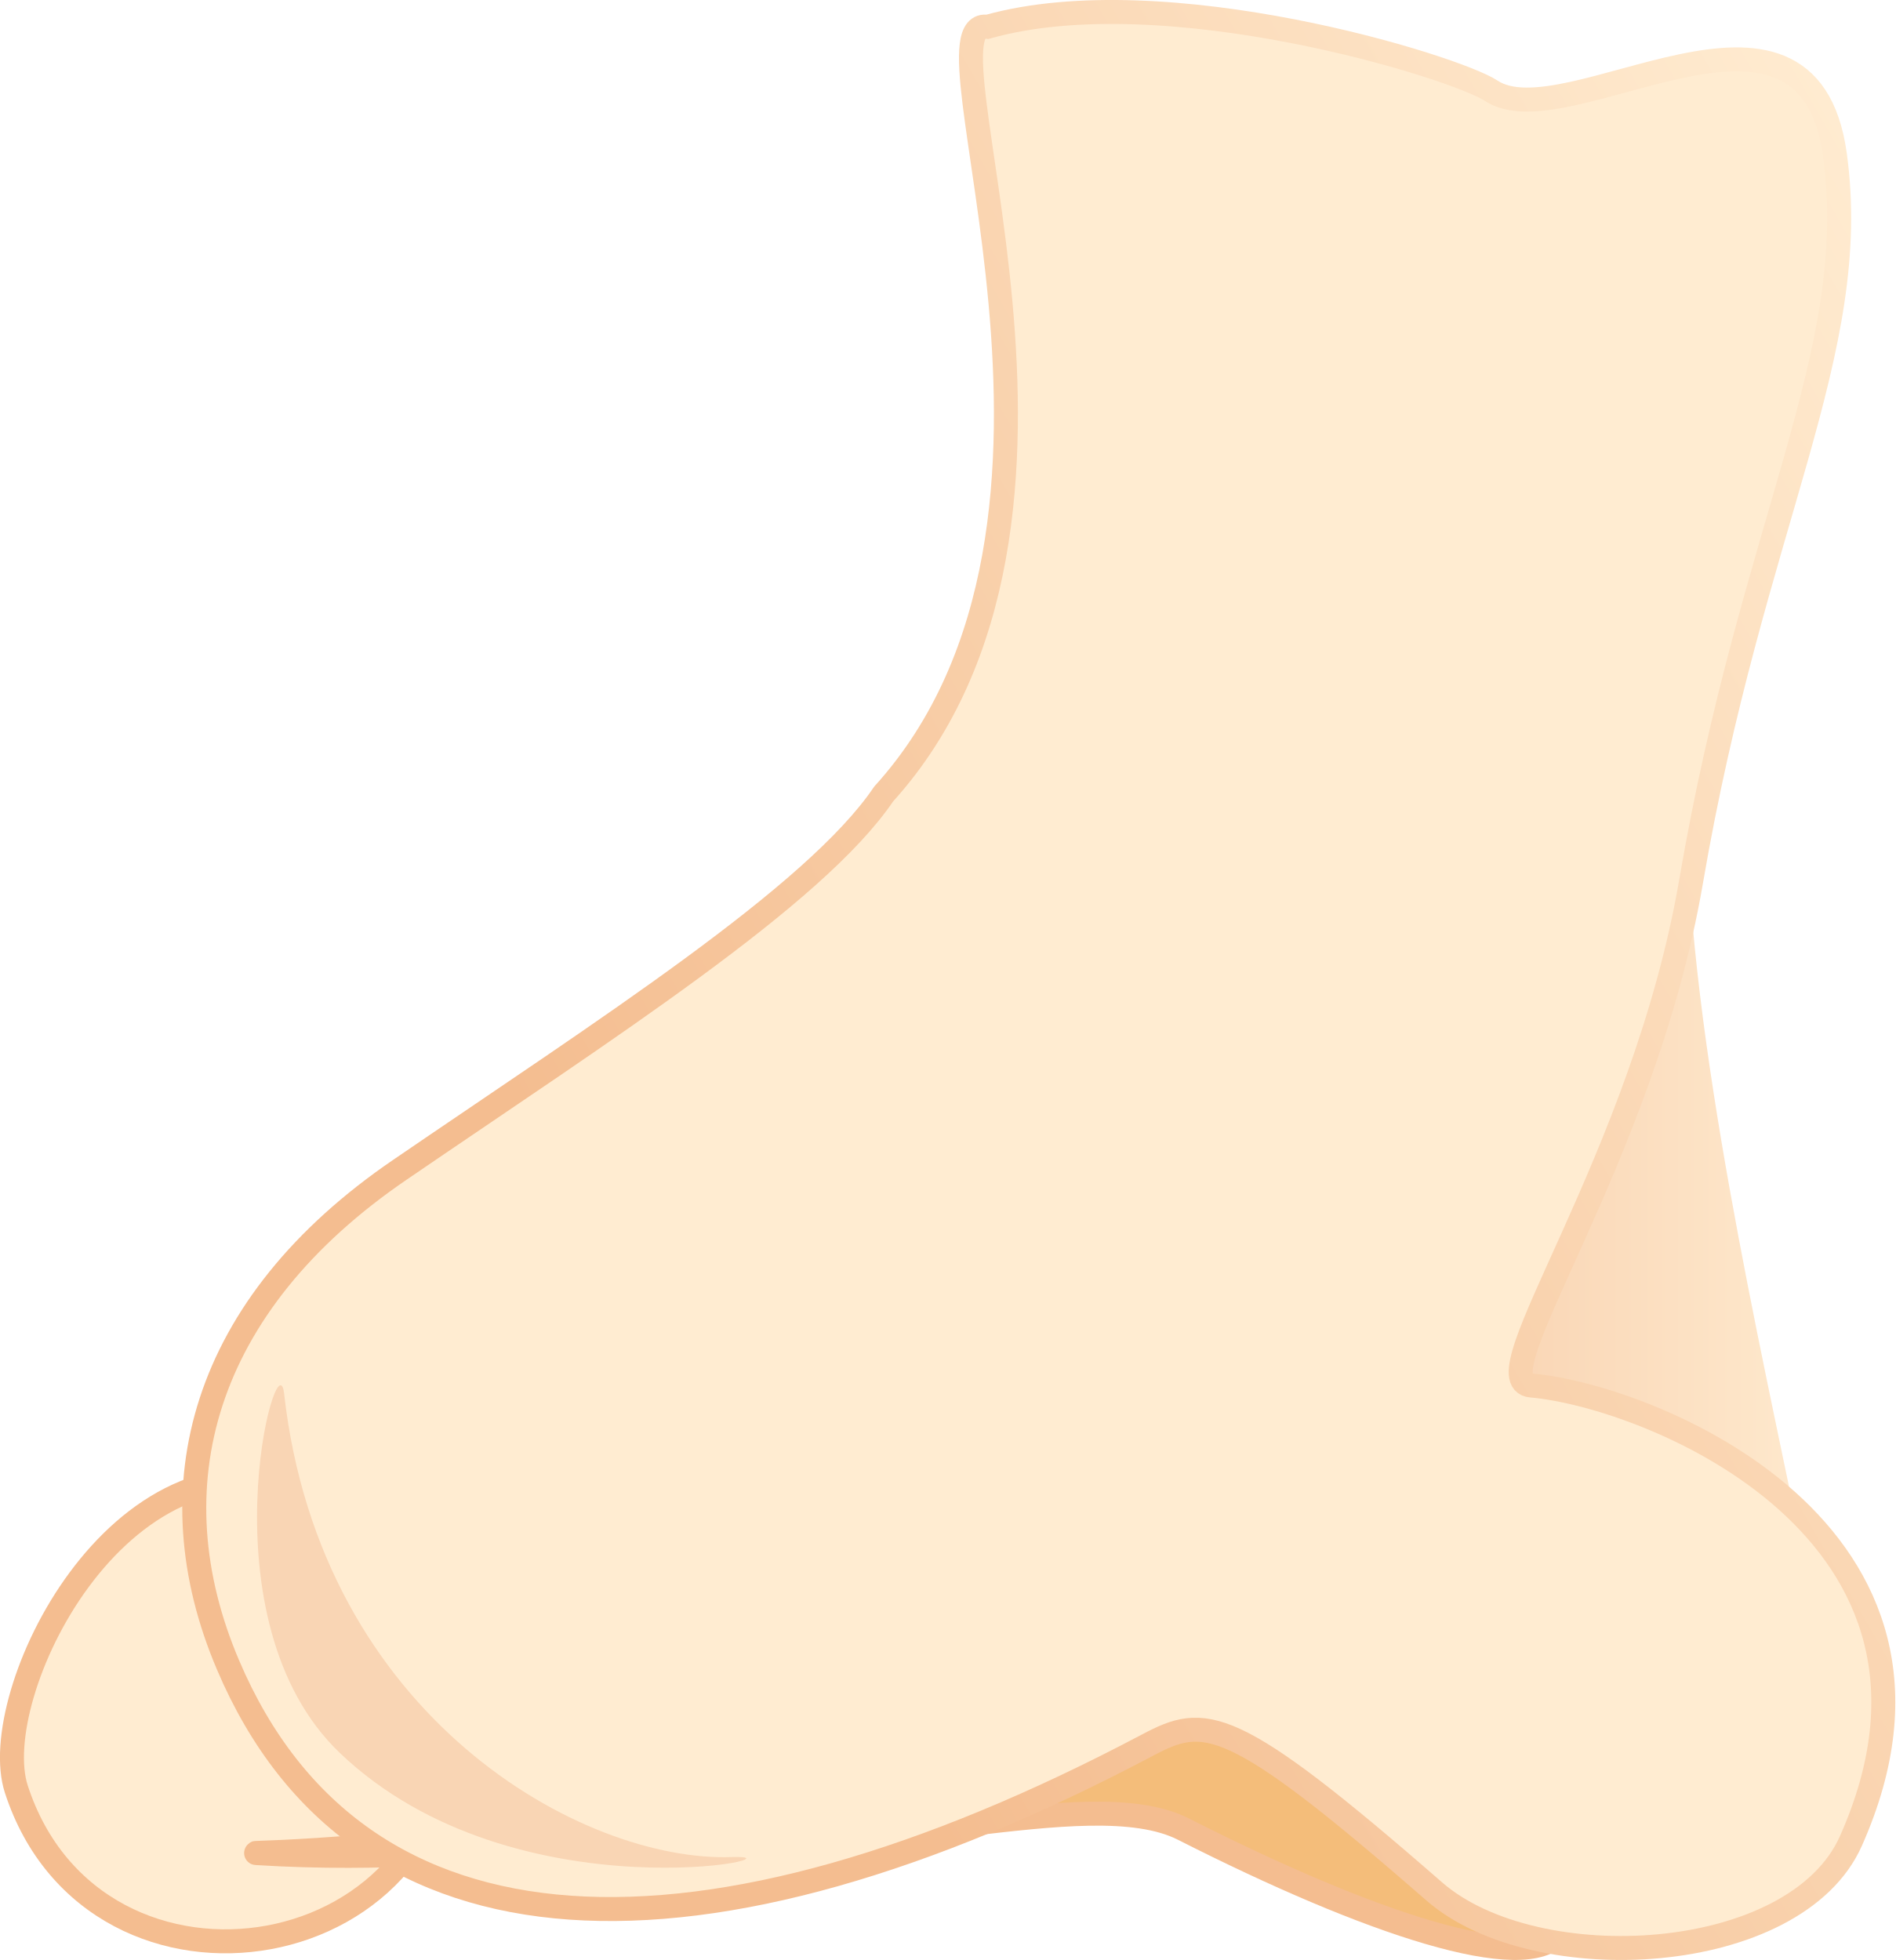
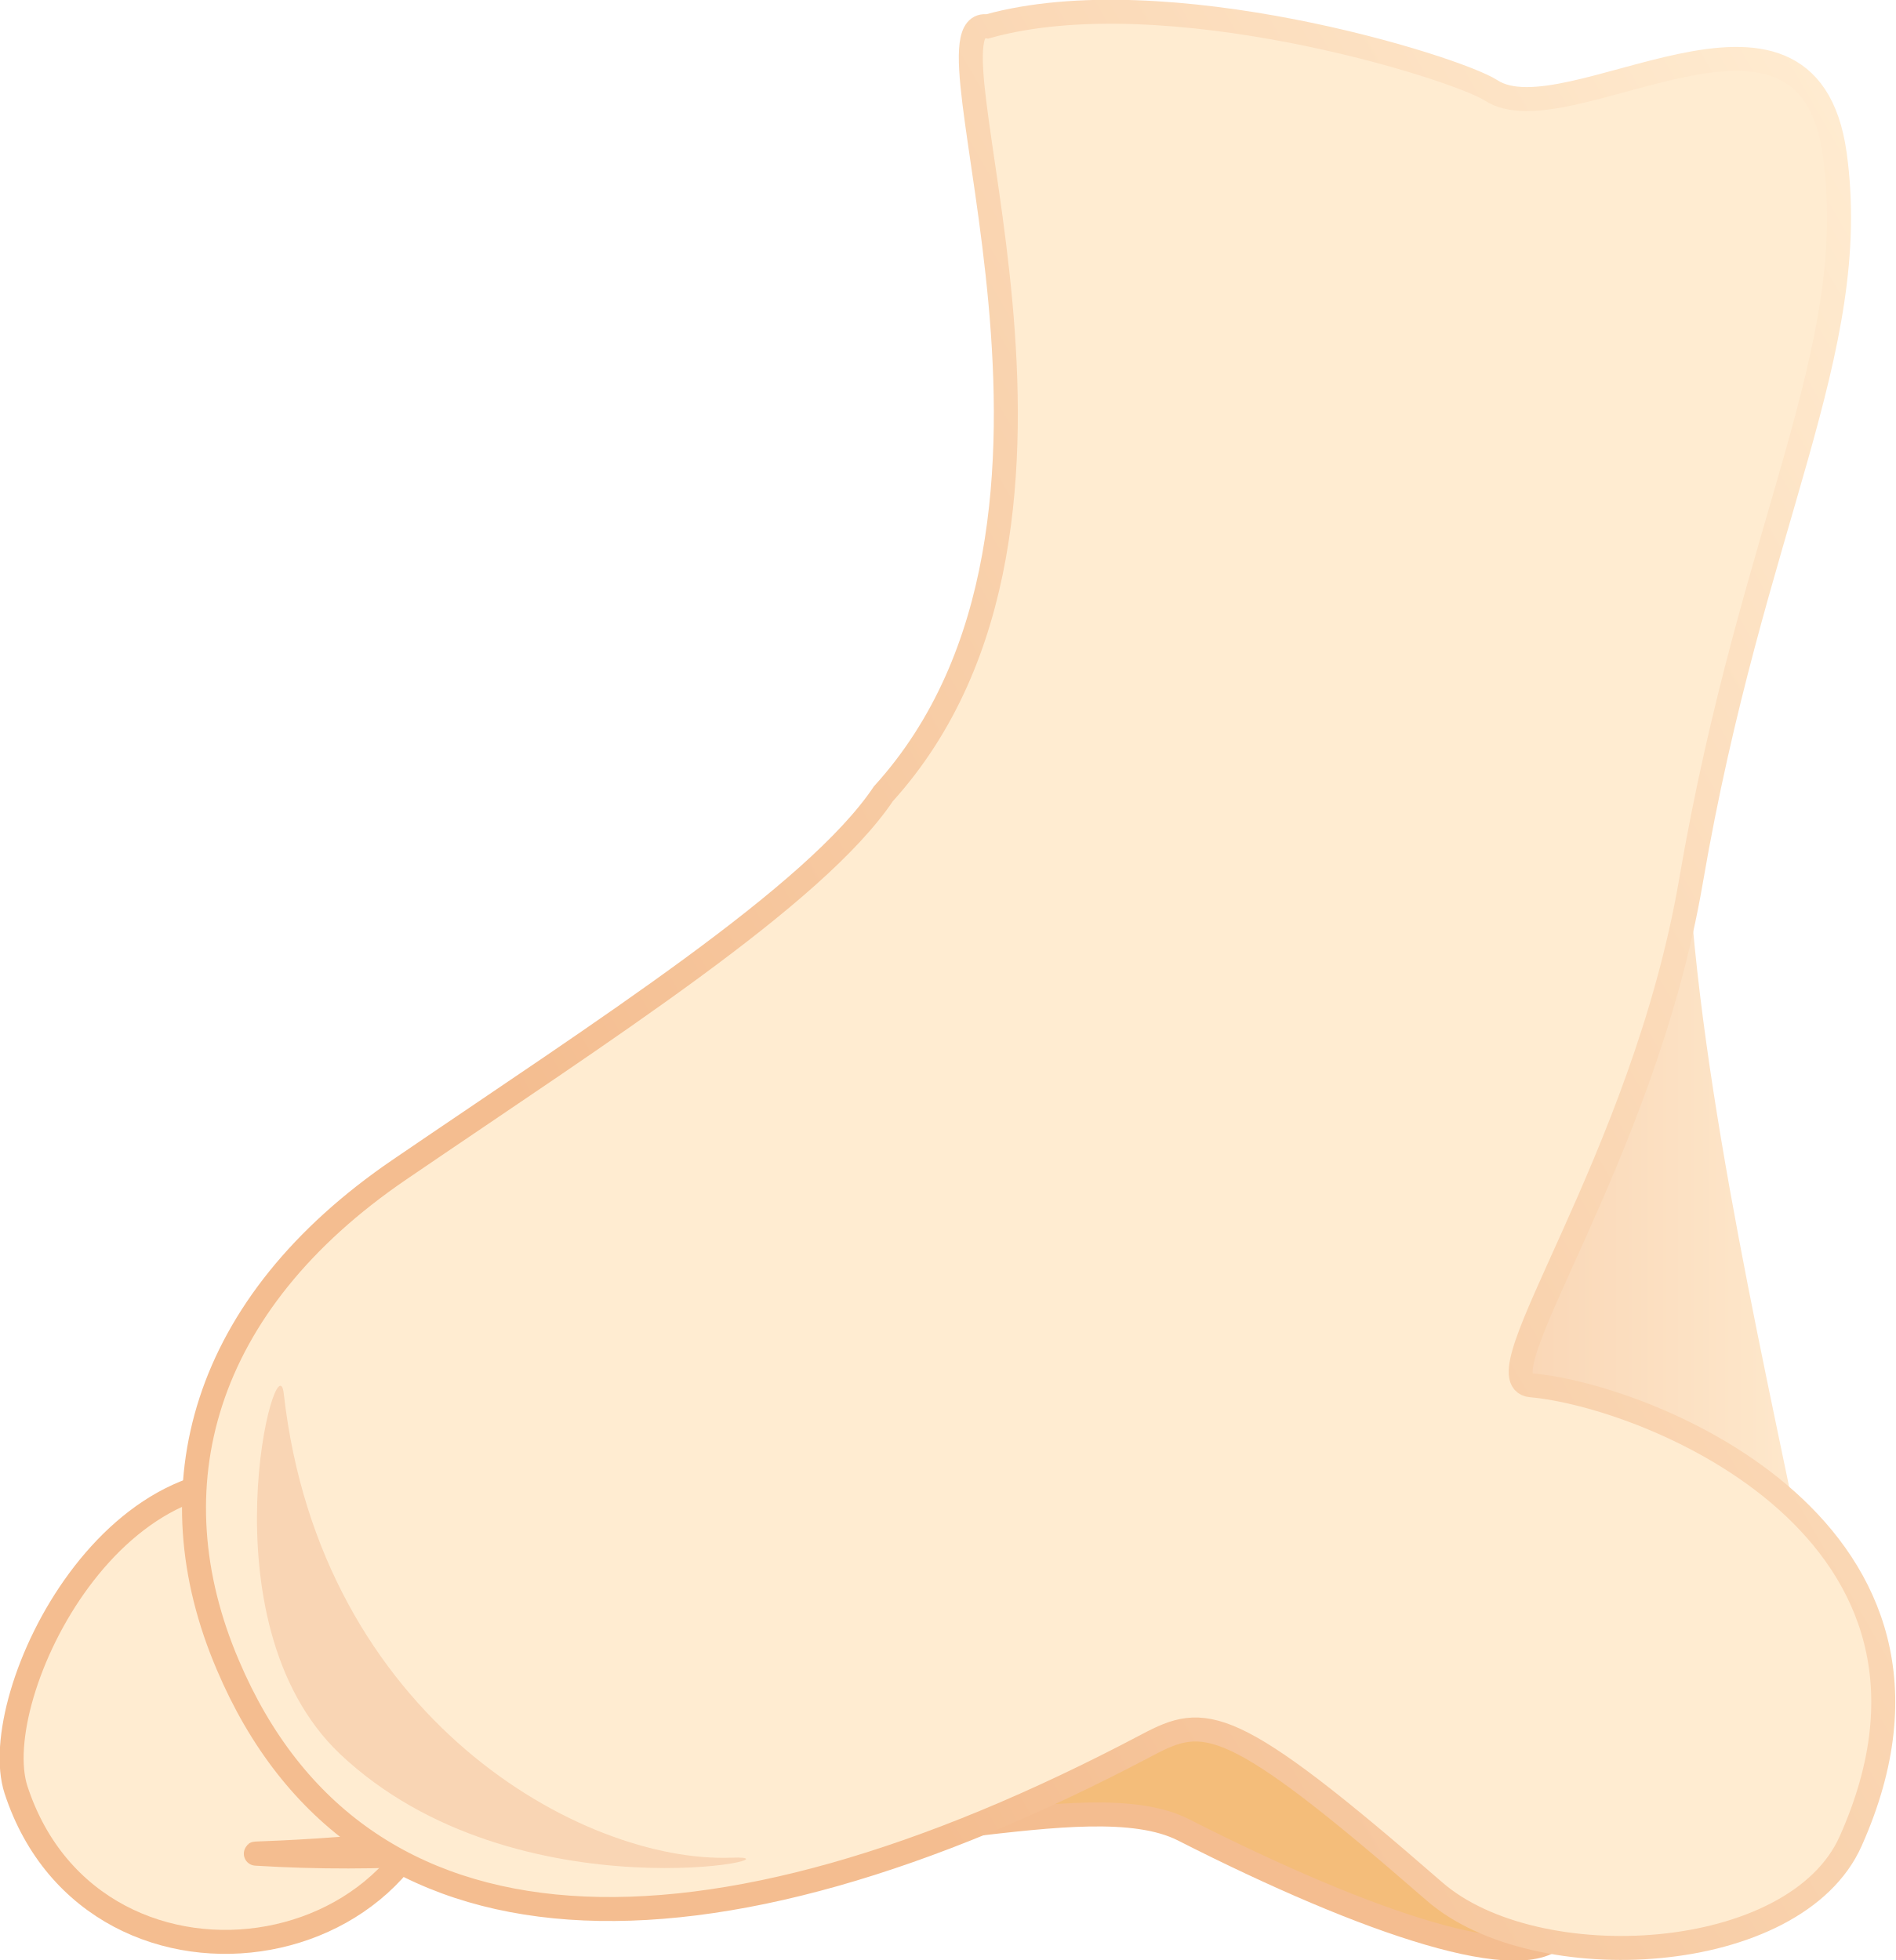
- <svg xmlns="http://www.w3.org/2000/svg" id="Layer_1" data-name="Layer 1" viewBox="0 0 237.1 245.23">
-   <defs>
-     <style>.cls-1{fill:url(#linear-gradient);}.cls-2,.cls-4{fill:#ffecd1;}.cls-2,.cls-3{stroke:#f4bd90;}.cls-2,.cls-3,.cls-4{stroke-miterlimit:10;stroke-width:3px;}.cls-3{fill:#f4bd7a;}.cls-4{stroke:url(#linear-gradient-2);}.cls-5{fill:#f9d5b4;}</style>
-     <linearGradient id="linear-gradient" x1="237.38" y1="148.68" x2="170.26" y2="148.68" gradientUnits="userSpaceOnUse">
-       <stop offset="0" stop-color="#ffecd1" />
-       <stop offset="0.67" stop-color="#f9d5b4" />
+ <svg xmlns="http://www.w3.org/2000/svg" version="1.1" id="Layer_1" x="0px" y="0px" viewBox="0 0 237.1 245.2" style="enable-background:new 0 0 237.1 245.2;" xml:space="preserve">
+   <style type="text/css">
+ 	.st0{fill:url(#SVGID_1_);}
+ 	.st1{fill:#FFECD1;stroke:#F4BD90;stroke-width:3;stroke-miterlimit:10;}
+ 	.st2{fill:#F4BD7A;stroke:#F4BD90;stroke-width:3;stroke-miterlimit:10;}
+ 	.st3{fill:#FFECD1;stroke:url(#SVGID_2_);stroke-width:3;stroke-miterlimit:10;}
+ 	.st4{fill:#F9D5B4;}
+ </style>
+   <g>
+     <linearGradient id="SVGID_1_" gradientUnits="userSpaceOnUse" x1="237.38" y1="99.318" x2="170.26" y2="99.318" gradientTransform="matrix(1 0 0 -1 -4.96 246.85)">
+       <stop offset="0" style="stop-color:#FFECD1" />
+       <stop offset="0.67" style="stop-color:#F9D5B4" />
    </linearGradient>
-     <linearGradient id="linear-gradient-2" x1="30.16" y1="207.63" x2="267.08" y2="70.85" gradientUnits="userSpaceOnUse">
-       <stop offset="0.25" stop-color="#f4bd90" />
-       <stop offset="1" stop-color="#ffebd0" />
+     <path class="st0" d="M213.5,79.3c-12.3,38.6,24.7,147.8,13,139c-13.4-10.1-73.8-5.9-65-34C175.7,138.9,219.9,59.4,213.5,79.3z" />
+     <path class="st1" d="M38.5,186.4C14.7,178.1-1.8,212.2,2,223.9c9.9,30.3,56.4,22.8,54-11C55.5,205.6,50,190.3,38.5,186.4z" />
+     <path class="st2" d="M32,231.9c-1.3-0.1,20,0,59-7c21.5-3.9,35.7-21.2,60-16c6.2,1.3,34,3.7,43,24c1,2.3,2.9,6.6,1,9   c-4.2,5.3-23.6-1.1-47-13c-12.1-6.1-41,4.9-57-1C87.6,226.6,64,233.9,32,231.9z" />
+     <linearGradient id="SVGID_2_" gradientUnits="userSpaceOnUse" x1="30.163" y1="40.373" x2="267.079" y2="177.15" gradientTransform="matrix(1 0 0 -1 -4.96 246.85)">
+       <stop offset="0.25" style="stop-color:#F4BD90" />
+       <stop offset="1" style="stop-color:#FFEBD0" />
    </linearGradient>
-   </defs>
-   <path class="cls-1" d="M218.5,80.5c-12.32,38.57,24.67,147.83,13,139-13.35-10.09-73.76-5.9-65-34C180.7,140,224.86,60.6,218.5,80.5Z" transform="translate(-4.96 -1.15)" />
-   <path class="cls-2" d="M43.5,187.5C19.62,179.26,3.21,213.34,7,225c9.86,30.34,56.44,22.78,54-11C60.48,206.77,54.91,191.44,43.5,187.5Z" transform="translate(-4.96 -1.15)" />
-   <path class="cls-3" d="M37,233c-1.26-.08,20,0,59-7,21.54-3.87,35.71-21.2,60-16,6.16,1.32,34,3.72,43,24,1,2.29,2.87,6.62,1,9-4.16,5.3-23.65-1.15-47-13-12.1-6.14-41,4.87-57-1C92.58,227.75,69,235,37,233Z" transform="translate(-4.96 -1.15)" />
-   <path class="cls-4" d="M128.5,4.5c-9.41-1.51,18.07,61.69-13,96-8.63,12.77-35,29.56-60.5,47-24.82,16.93-31,39.75-21.5,62,16.25,38.17,59.45,39.38,115,10,7.17-3.79,10.32-4,35.87,18.29,12.72,11.1,45.2,9.28,52.13-6.29,17.27-38.82-25.26-55.72-40-57-6.65-.58,14-28.12,20-63,7.67-44.86,21.42-66.31,18-91-3.48-25.11-33.52-1.75-43-8C187,9.51,150.69-1.73,128.5,4.5Z" transform="translate(-4.96 -1.15)" />
-   <path class="cls-5" d="M96.5,233.5c-18.62.66-51.44-17.45-56-58-.85-7.56-10.42,28.4,7,45C69.52,241.48,107,233.13,96.5,233.5Z" transform="translate(-4.96 -1.15)" />
+     <path class="st3" d="M123.5,3.3c-9.4-1.5,18.1,61.7-13,96c-8.6,12.8-35,29.6-60.5,47c-24.8,16.9-31,39.8-21.5,62   c16.2,38.2,59.4,39.4,115,10c7.2-3.8,10.3-4,35.9,18.3c12.7,11.1,45.2,9.3,52.1-6.3c17.3-38.8-25.3-55.7-40-57   c-6.6-0.6,14-28.1,20-63c7.7-44.9,21.4-66.3,18-91c-3.5-25.1-33.5-1.8-43-8C182,8.4,145.7-2.9,123.5,3.3z" />
+     <path class="st4" d="M91.5,232.4c-18.6,0.7-51.4-17.4-56-58c-0.8-7.6-10.4,28.4,7,45C64.6,240.3,102,232,91.5,232.4z" />
+   </g>
</svg>
